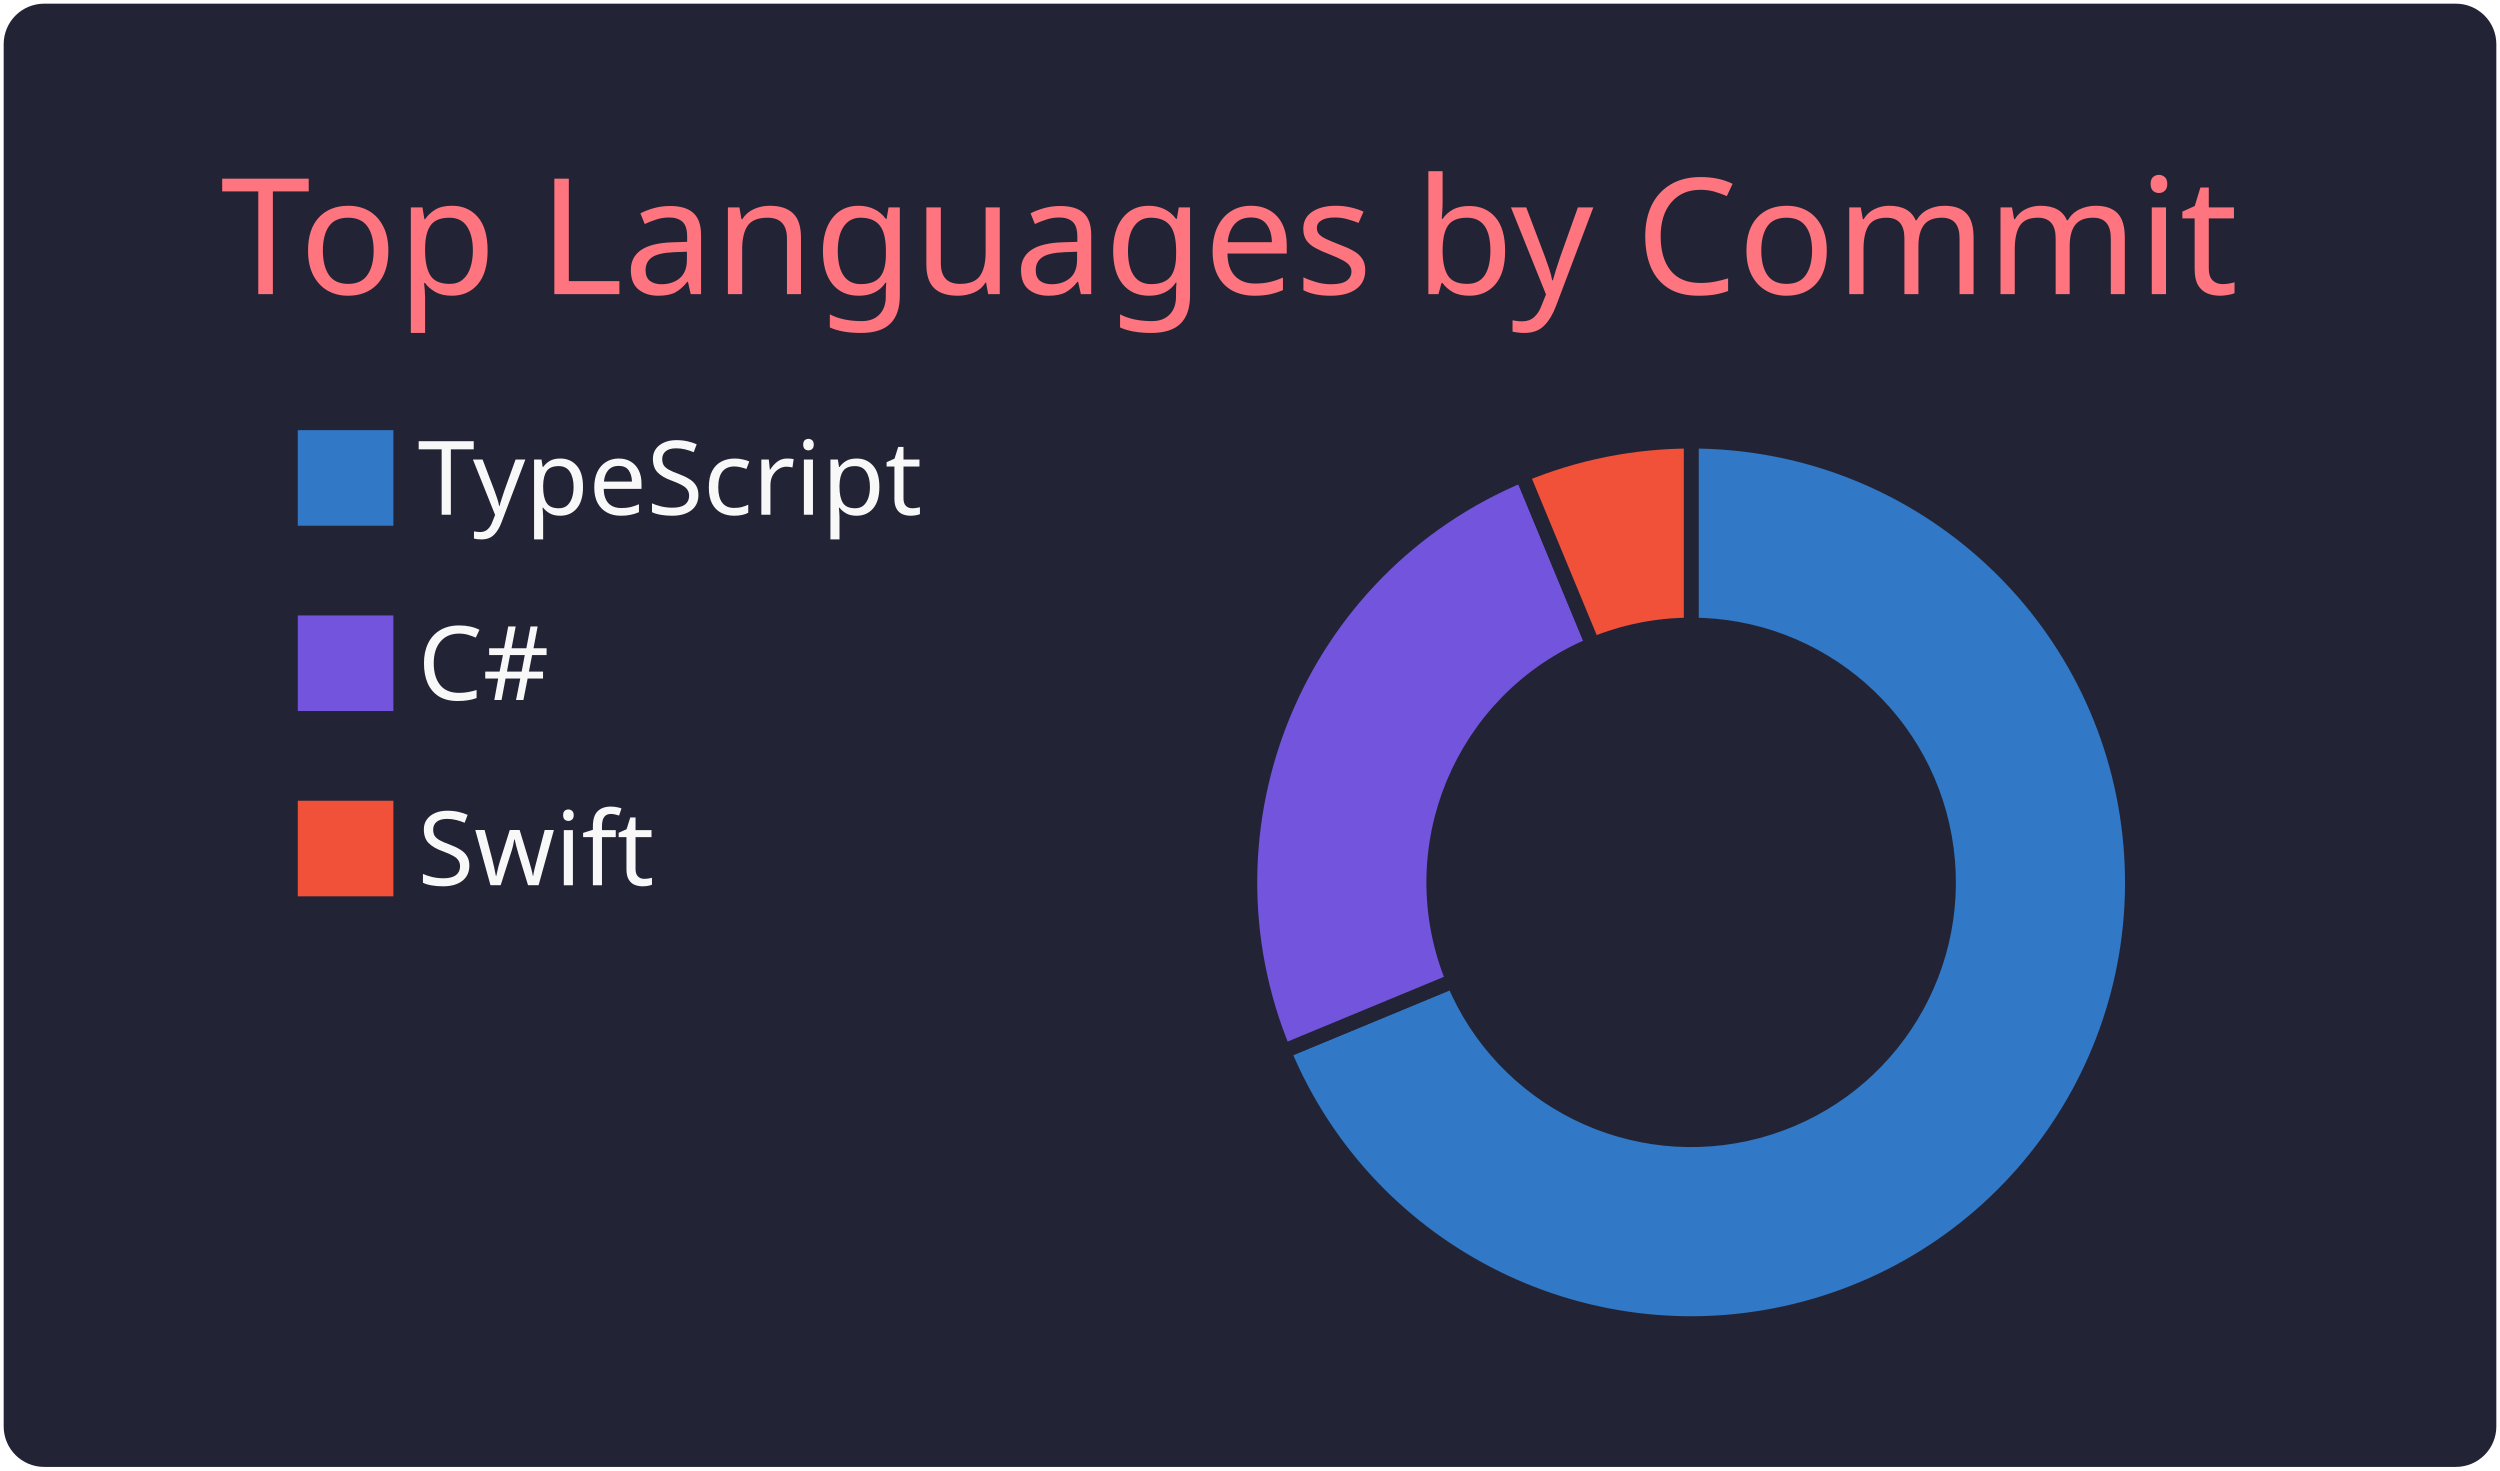
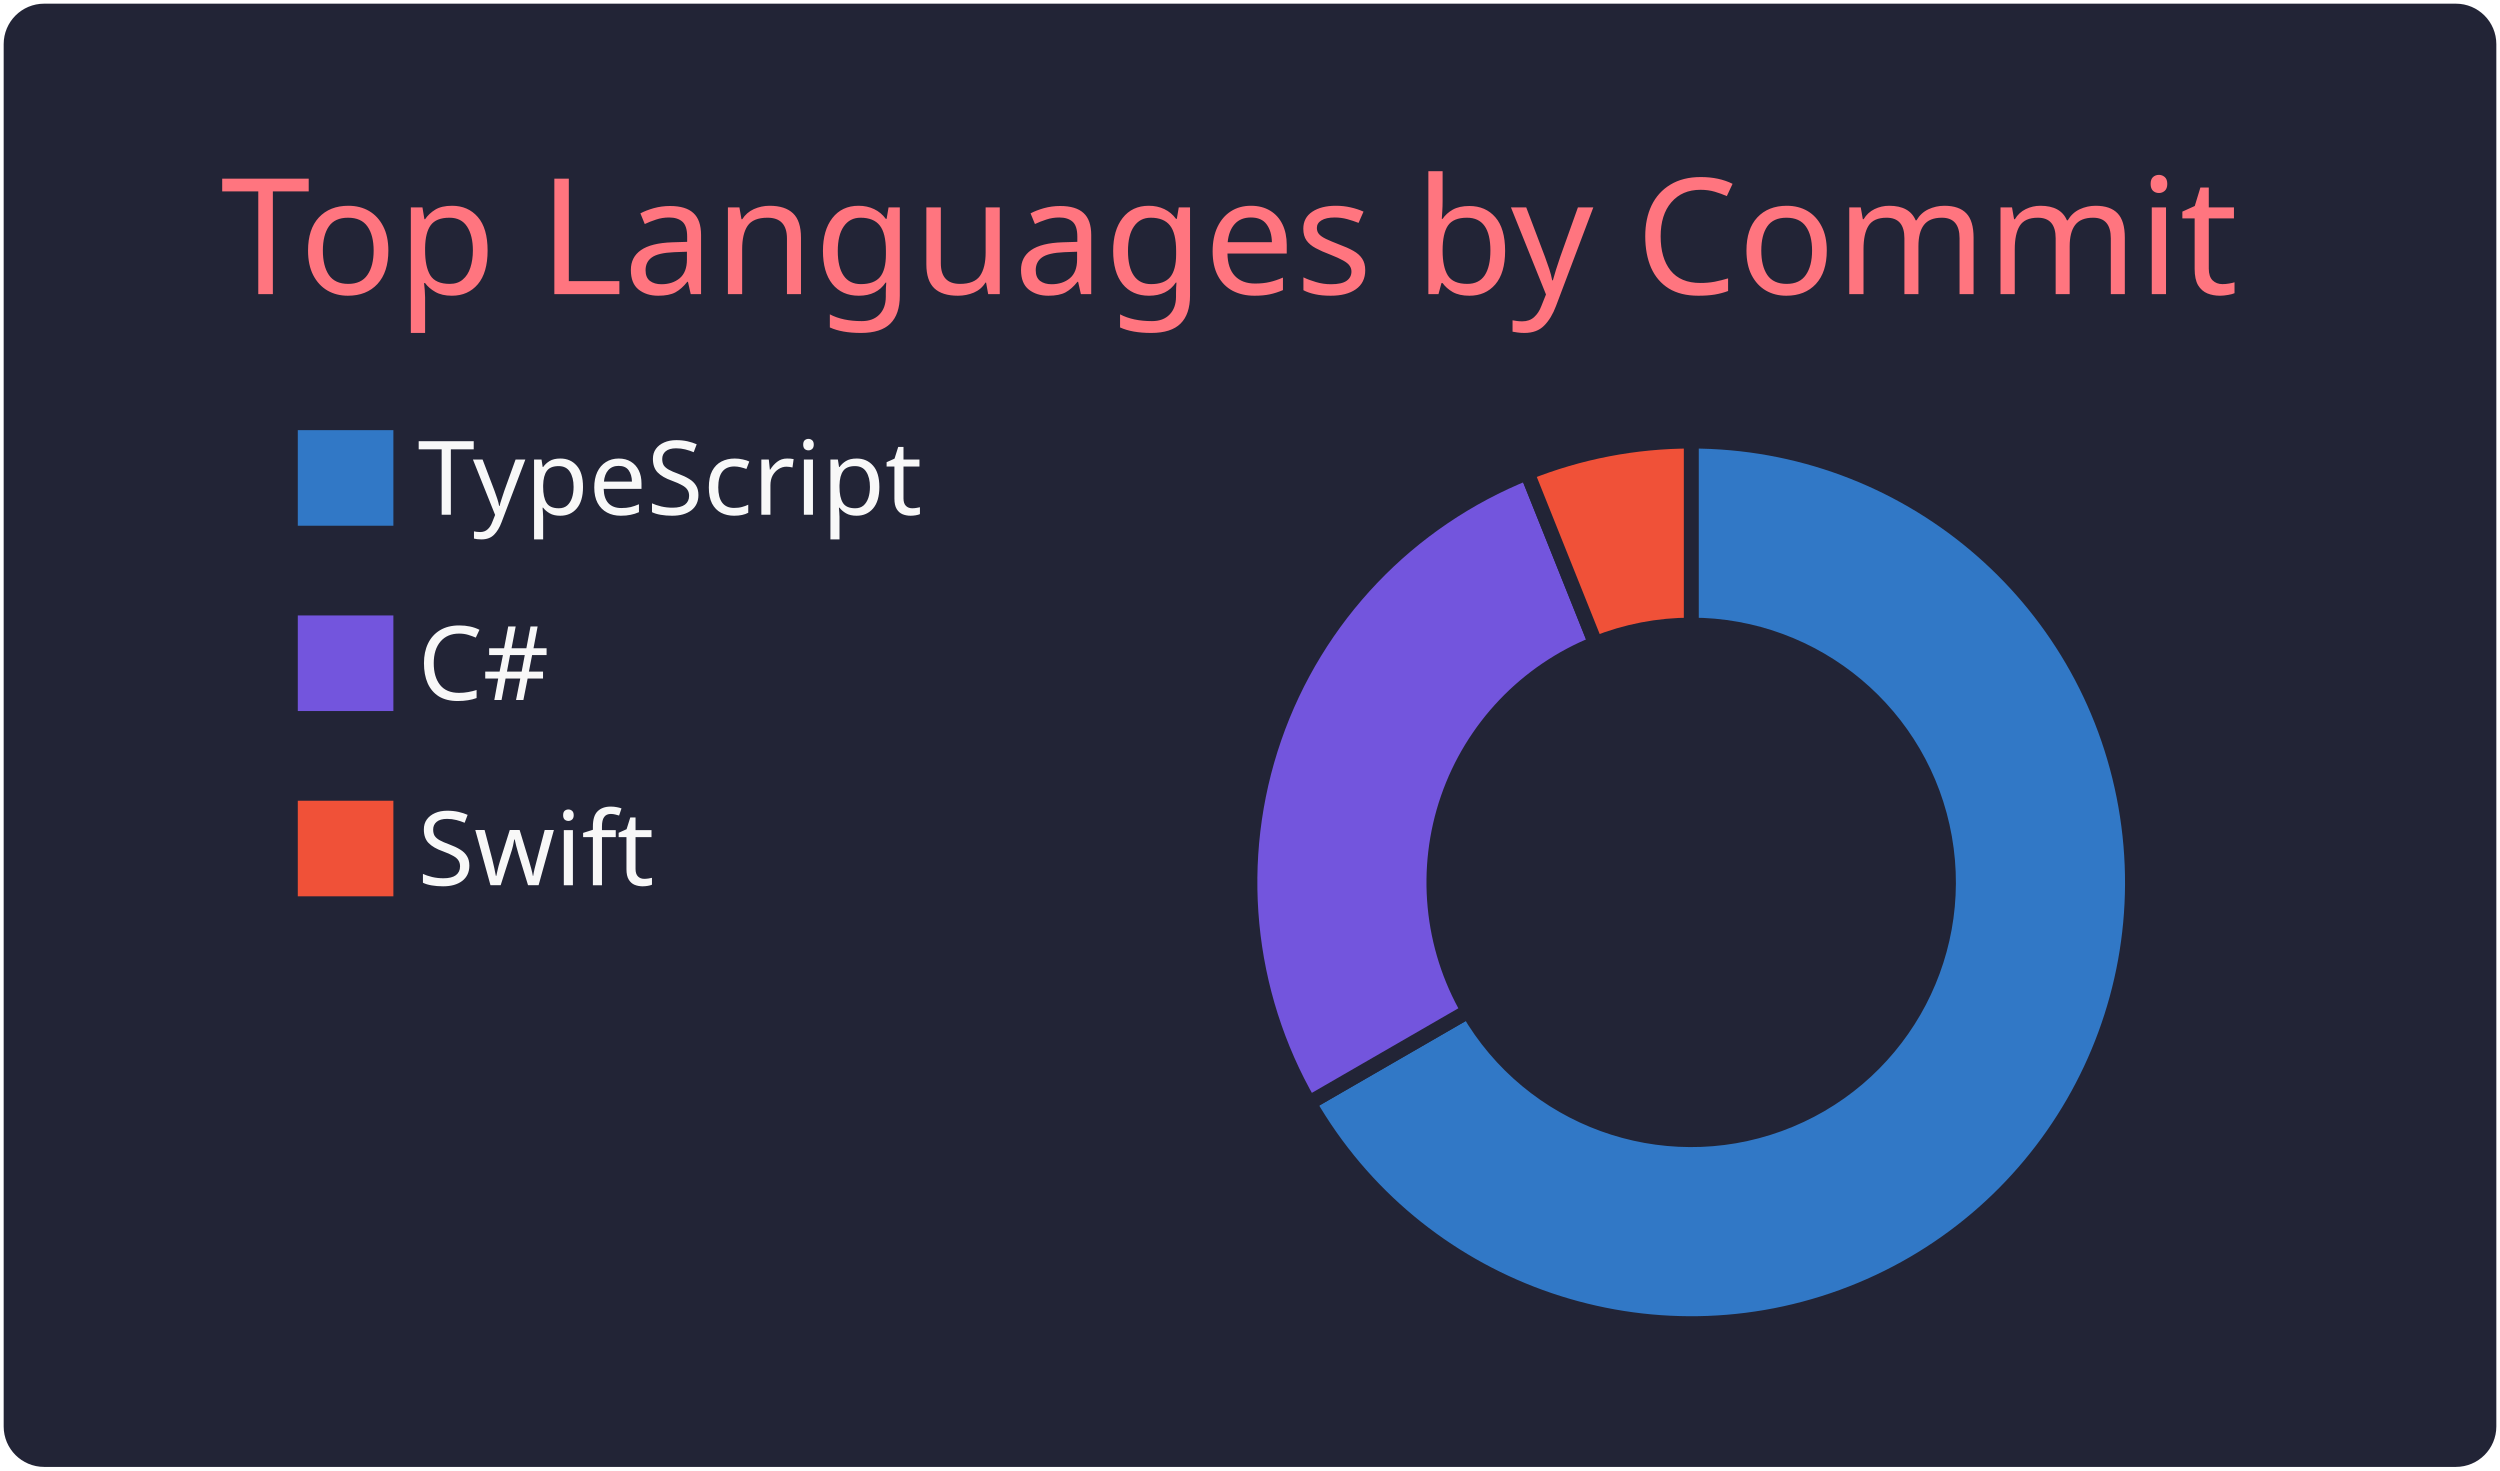
<svg xmlns="http://www.w3.org/2000/svg" width="340" height="200" viewBox="0 0 340 200">
  <style>* {
          font-family: 'Segoe UI', Ubuntu, "Helvetica Neue", Sans-Serif
        }</style>
  <g class="gpsc-root">
    <rect x="1" y="1" rx="5" ry="5" height="99%" width="99.412%" stroke="#222436" stroke-width="1" fill="#222436" stroke-opacity="1" />
    <text x="30" y="40" class="gpsc-item" style="--gpsc-i: 0; font-size: 22px; fill: #ff757f;">Top Languages by Commit</text>
    <g transform="translate(0,40)">
      <g transform="translate(40,0)">
        <rect y="18" width="14" height="14" class="gpsc-item" style="--gpsc-i: 0; stroke-width: 1px;" fill="#3178c6" stroke="#222436" />
        <rect y="43.2" width="14" height="14" class="gpsc-item" style="--gpsc-i: 1; stroke-width: 1px;" fill="#7355dd" stroke="#222436" />
        <rect y="68.4" width="14" height="14" class="gpsc-item" style="--gpsc-i: 2; stroke-width: 1px;" fill="#F05138" stroke="#222436" />
        <text x="16.8" y="30" class="gpsc-item" style="--gpsc-i: 0; fill: #f8f8f8; font-size: 14px;">TypeScript</text>
        <text x="16.8" y="55.2" class="gpsc-item" style="--gpsc-i: 1; fill: #f8f8f8; font-size: 14px;">C#</text>
        <text x="16.8" y="80.4" class="gpsc-item" style="--gpsc-i: 2; fill: #f8f8f8; font-size: 14px;">Swift</text>
      </g>
      <g transform="translate( 230, 80 )">
        <g class="arc" style="--gpsc-i: 0;">
-           <path d="M3.67394039744206e-15,-60A60,60,0,1,1,-55.433,22.961L-32.336,13.394A35,35,0,1,0,2.1431318985078682e-15,-35Z" style="fill: #3178c6; stroke-width: 2px;" stroke="#222436" />
+           <path d="M3.67394039744206e-15,-60A60,60,0,1,1,-51.962,30L-30.311,17.5A35,35,0,1,0,2.1431318985078682e-15,-35Z" style="fill: #3178c6; stroke-width: 2px;" stroke="#222436" />
        </g>
        <g class="arc" style="--gpsc-i: 1;">
-           <path d="M-55.433,22.961A60,60,0,0,1,-22.961,-55.433L-13.394,-32.336A35,35,0,0,0,-32.336,13.394Z" style="fill: #7355dd; stroke-width: 2px;" stroke="#222436" />
+           <path d="M-51.962,30A60,60,0,0,1,-22.3,-55.702L-13.008,-32.493A35,35,0,0,0,-30.311,17.5Z" style="fill: #7355dd; stroke-width: 2px;" stroke="#222436" />
        </g>
        <g class="arc" style="--gpsc-i: 2;">
-           <path d="M-22.961,-55.433A60,60,0,0,1,-1.1021821192326178e-14,-60L-6.429395695523604e-15,-35A35,35,0,0,0,-13.394,-32.336Z" style="fill: #F05138; stroke-width: 2px;" stroke="#222436" />
+           <path d="M-22.3,-55.702A60,60,0,0,1,-1.1021821192326178e-14,-60L-6.429395695523604e-15,-35A35,35,0,0,0,-13.008,-32.493Z" style="fill: #F05138; stroke-width: 2px;" stroke="#222436" />
        </g>
      </g>
    </g>
  </g>
</svg>
